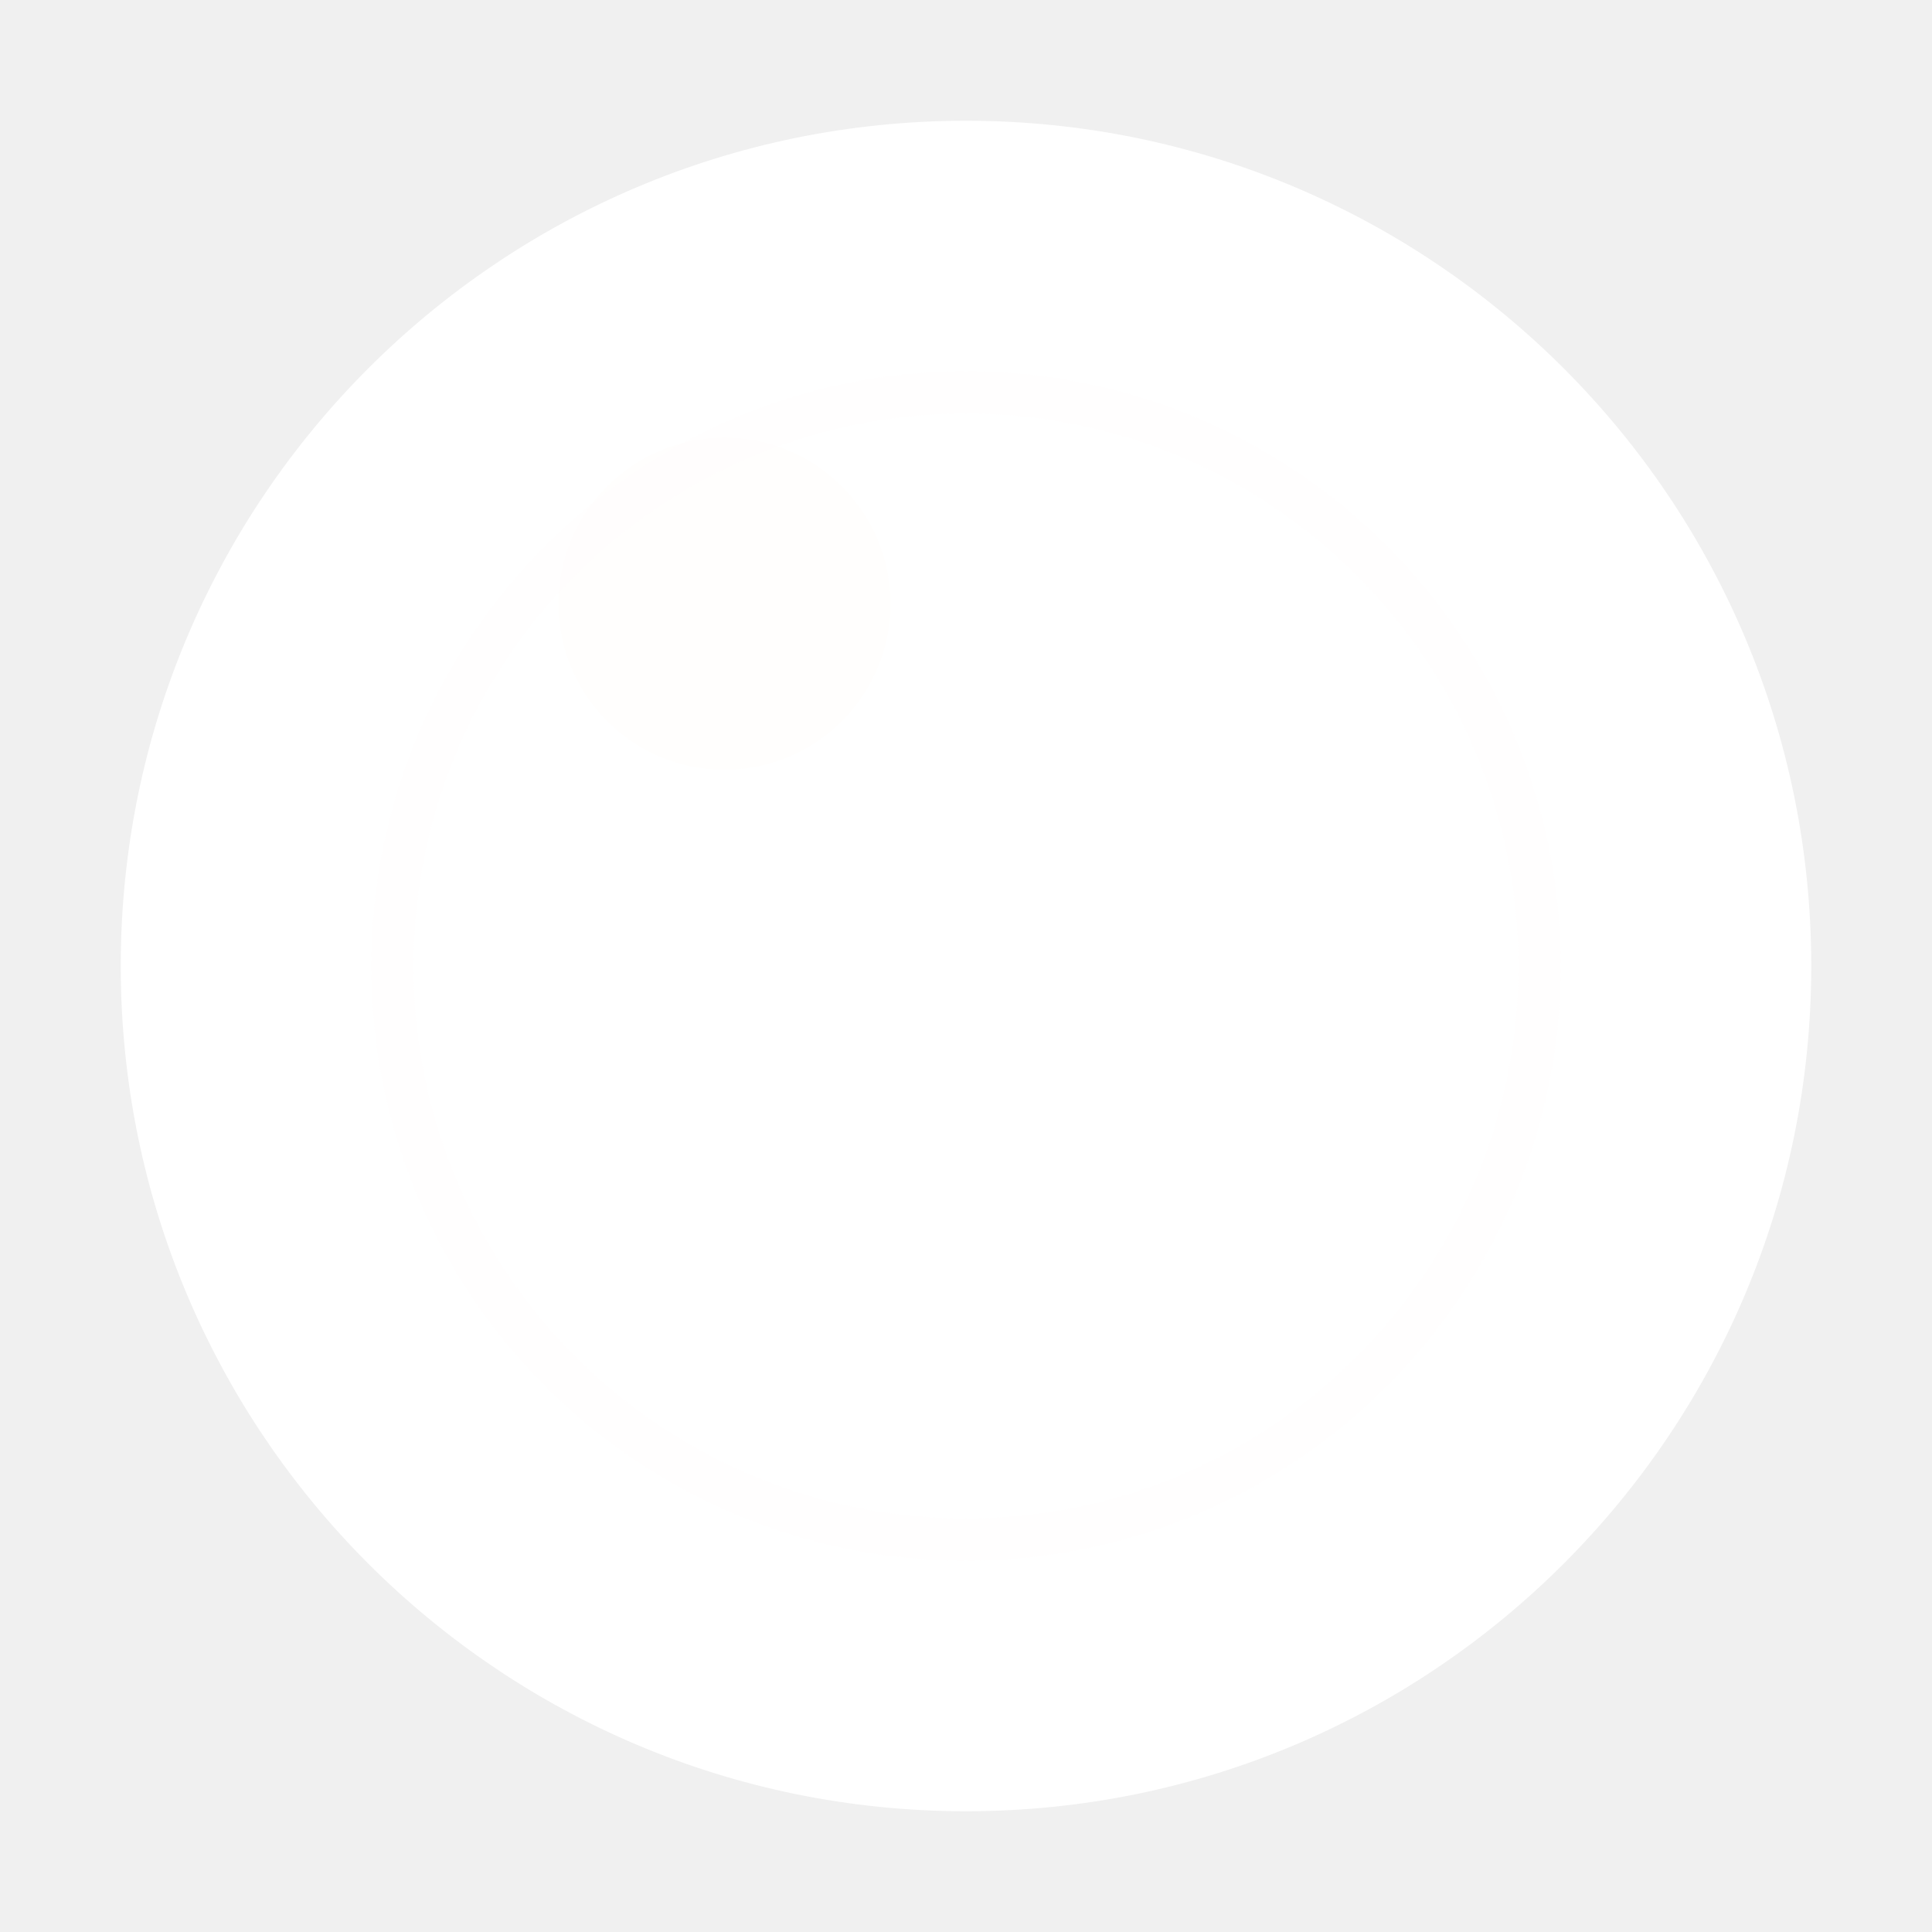
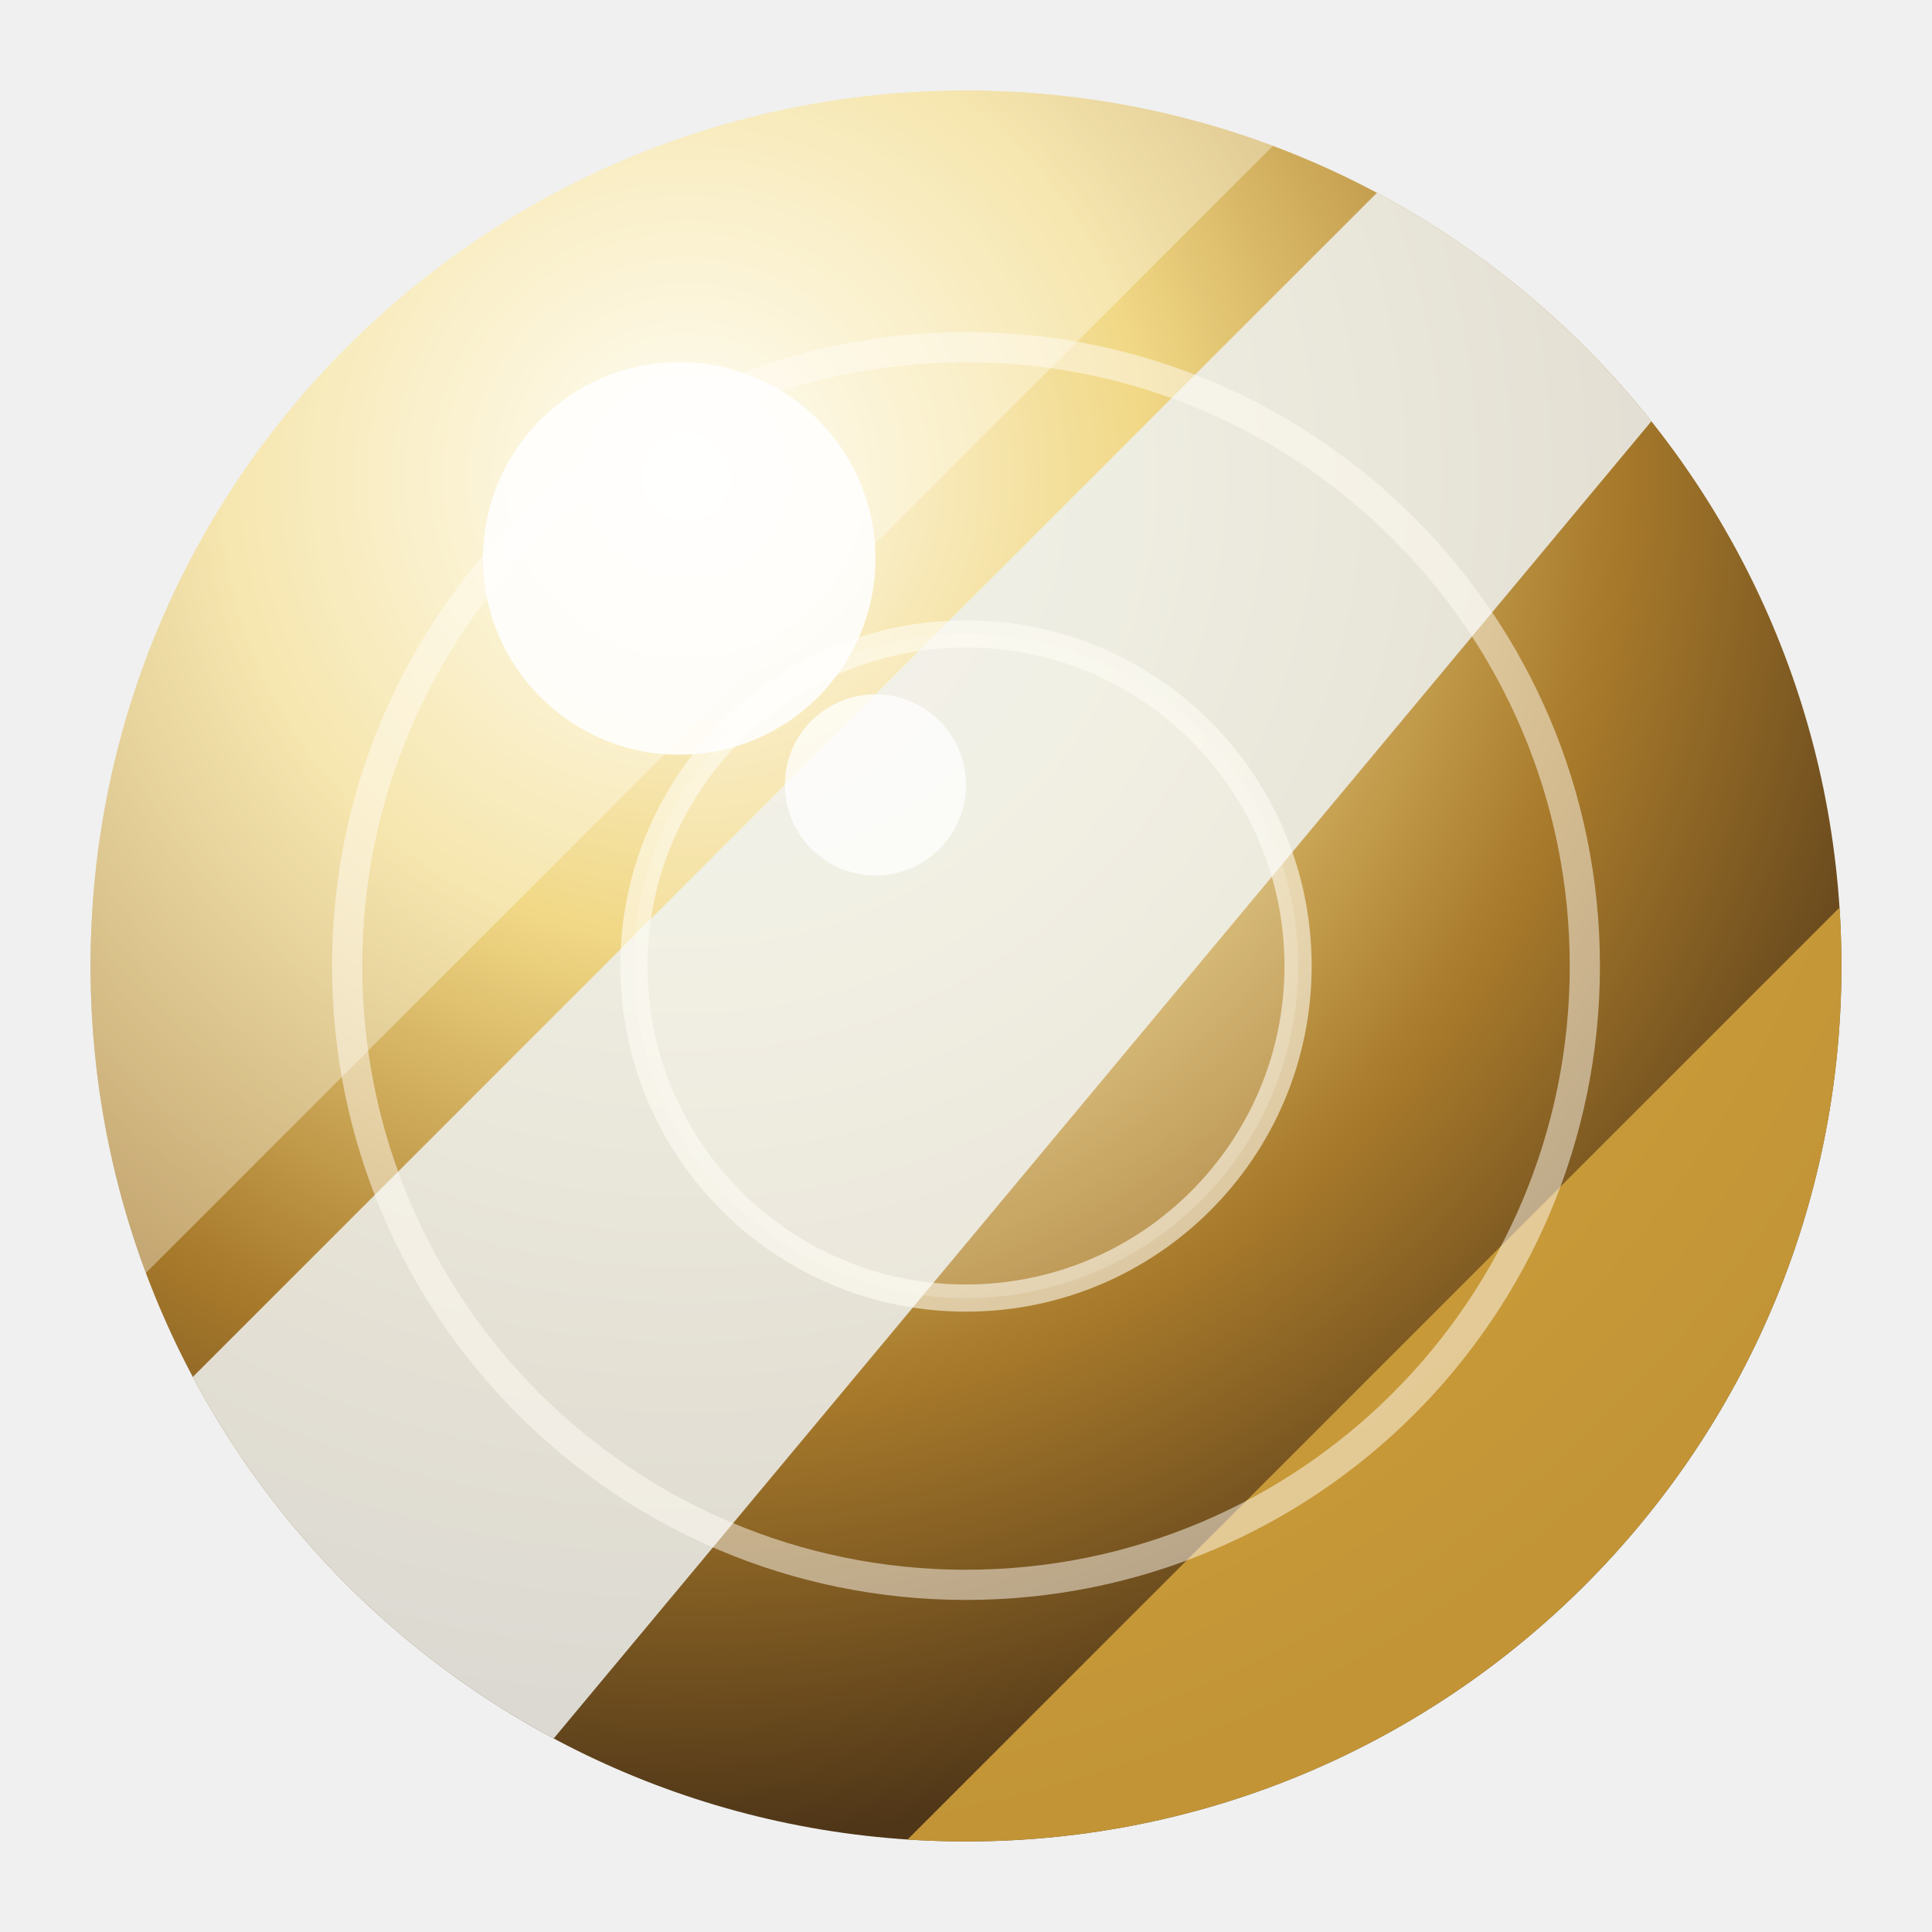
- <svg xmlns="http://www.w3.org/2000/svg" viewBox="0 0 64 64">
+ <svg xmlns="http://www.w3.org/2000/svg" viewBox="0 0 128 128">
  <defs>
-     <linearGradient id="bloom" x1="12" x2="52" y1="10" y2="54">
-       <stop offset="0" stop-color="#ffffff" />
-       <stop offset="0.24" stop-color="#f7f3e7" />
-       <stop offset="0.42" stop-color="#d4d8d8" />
-       <stop offset="0.62" stop-color="#f0d988" />
-       <stop offset="0.78" stop-color="#b88d31" />
-       <stop offset="1" stop-color="#6d4d20" />
-     </linearGradient>
+     <radialGradient id="base" cx="34%" cy="22%" r="78%">
+       <stop offset="0" stop-color="#fffdf4" />
+       <stop offset="0.34" stop-color="#f1d886" />
+       <stop offset="0.68" stop-color="#a87a2b" />
+       <stop offset="1" stop-color="#4f3618" />
+     </radialGradient>
+     <clipPath id="disc">
+       <circle cx="64" cy="64" r="58" />
+     </clipPath>
  </defs>
-   <circle cx="32" cy="32" r="28" fill="url(#bloom)" />
-   <circle cx="24" cy="20" r="5.5" fill="#fffefd" opacity="0.92" />
-   <circle cx="32" cy="32" r="19" fill="none" stroke="#fffefd" stroke-opacity="0.34" stroke-width="1.4" />
+   <circle cx="64" cy="64" r="58" fill="url(#base)" />
+   <g clip-path="url(#disc)">
+     <path d="M-4 108 96 8h30L26 128H-4z" fill="#eef0ef" opacity="0.86" />
+     <path d="M54 128 128 54v36l-38 38z" fill="#d4a33b" opacity="0.86" />
+     <path d="M6 30 30 6h58L6 88z" fill="#fffef8" opacity="0.36" />
+   </g>
+   <circle cx="64" cy="64" r="41" fill="none" stroke="#fffdf4" stroke-opacity="0.5" stroke-width="2" />
+   <circle cx="64" cy="64" r="22" fill="#fffdf4" fill-opacity="0.2" stroke="#fffdf4" stroke-opacity="0.58" stroke-width="1.8" />
+   <circle cx="45" cy="37" r="13" fill="#ffffff" opacity="0.86" />
+   <circle cx="58" cy="52" r="6" fill="#ffffff" opacity="0.74" />
</svg>
